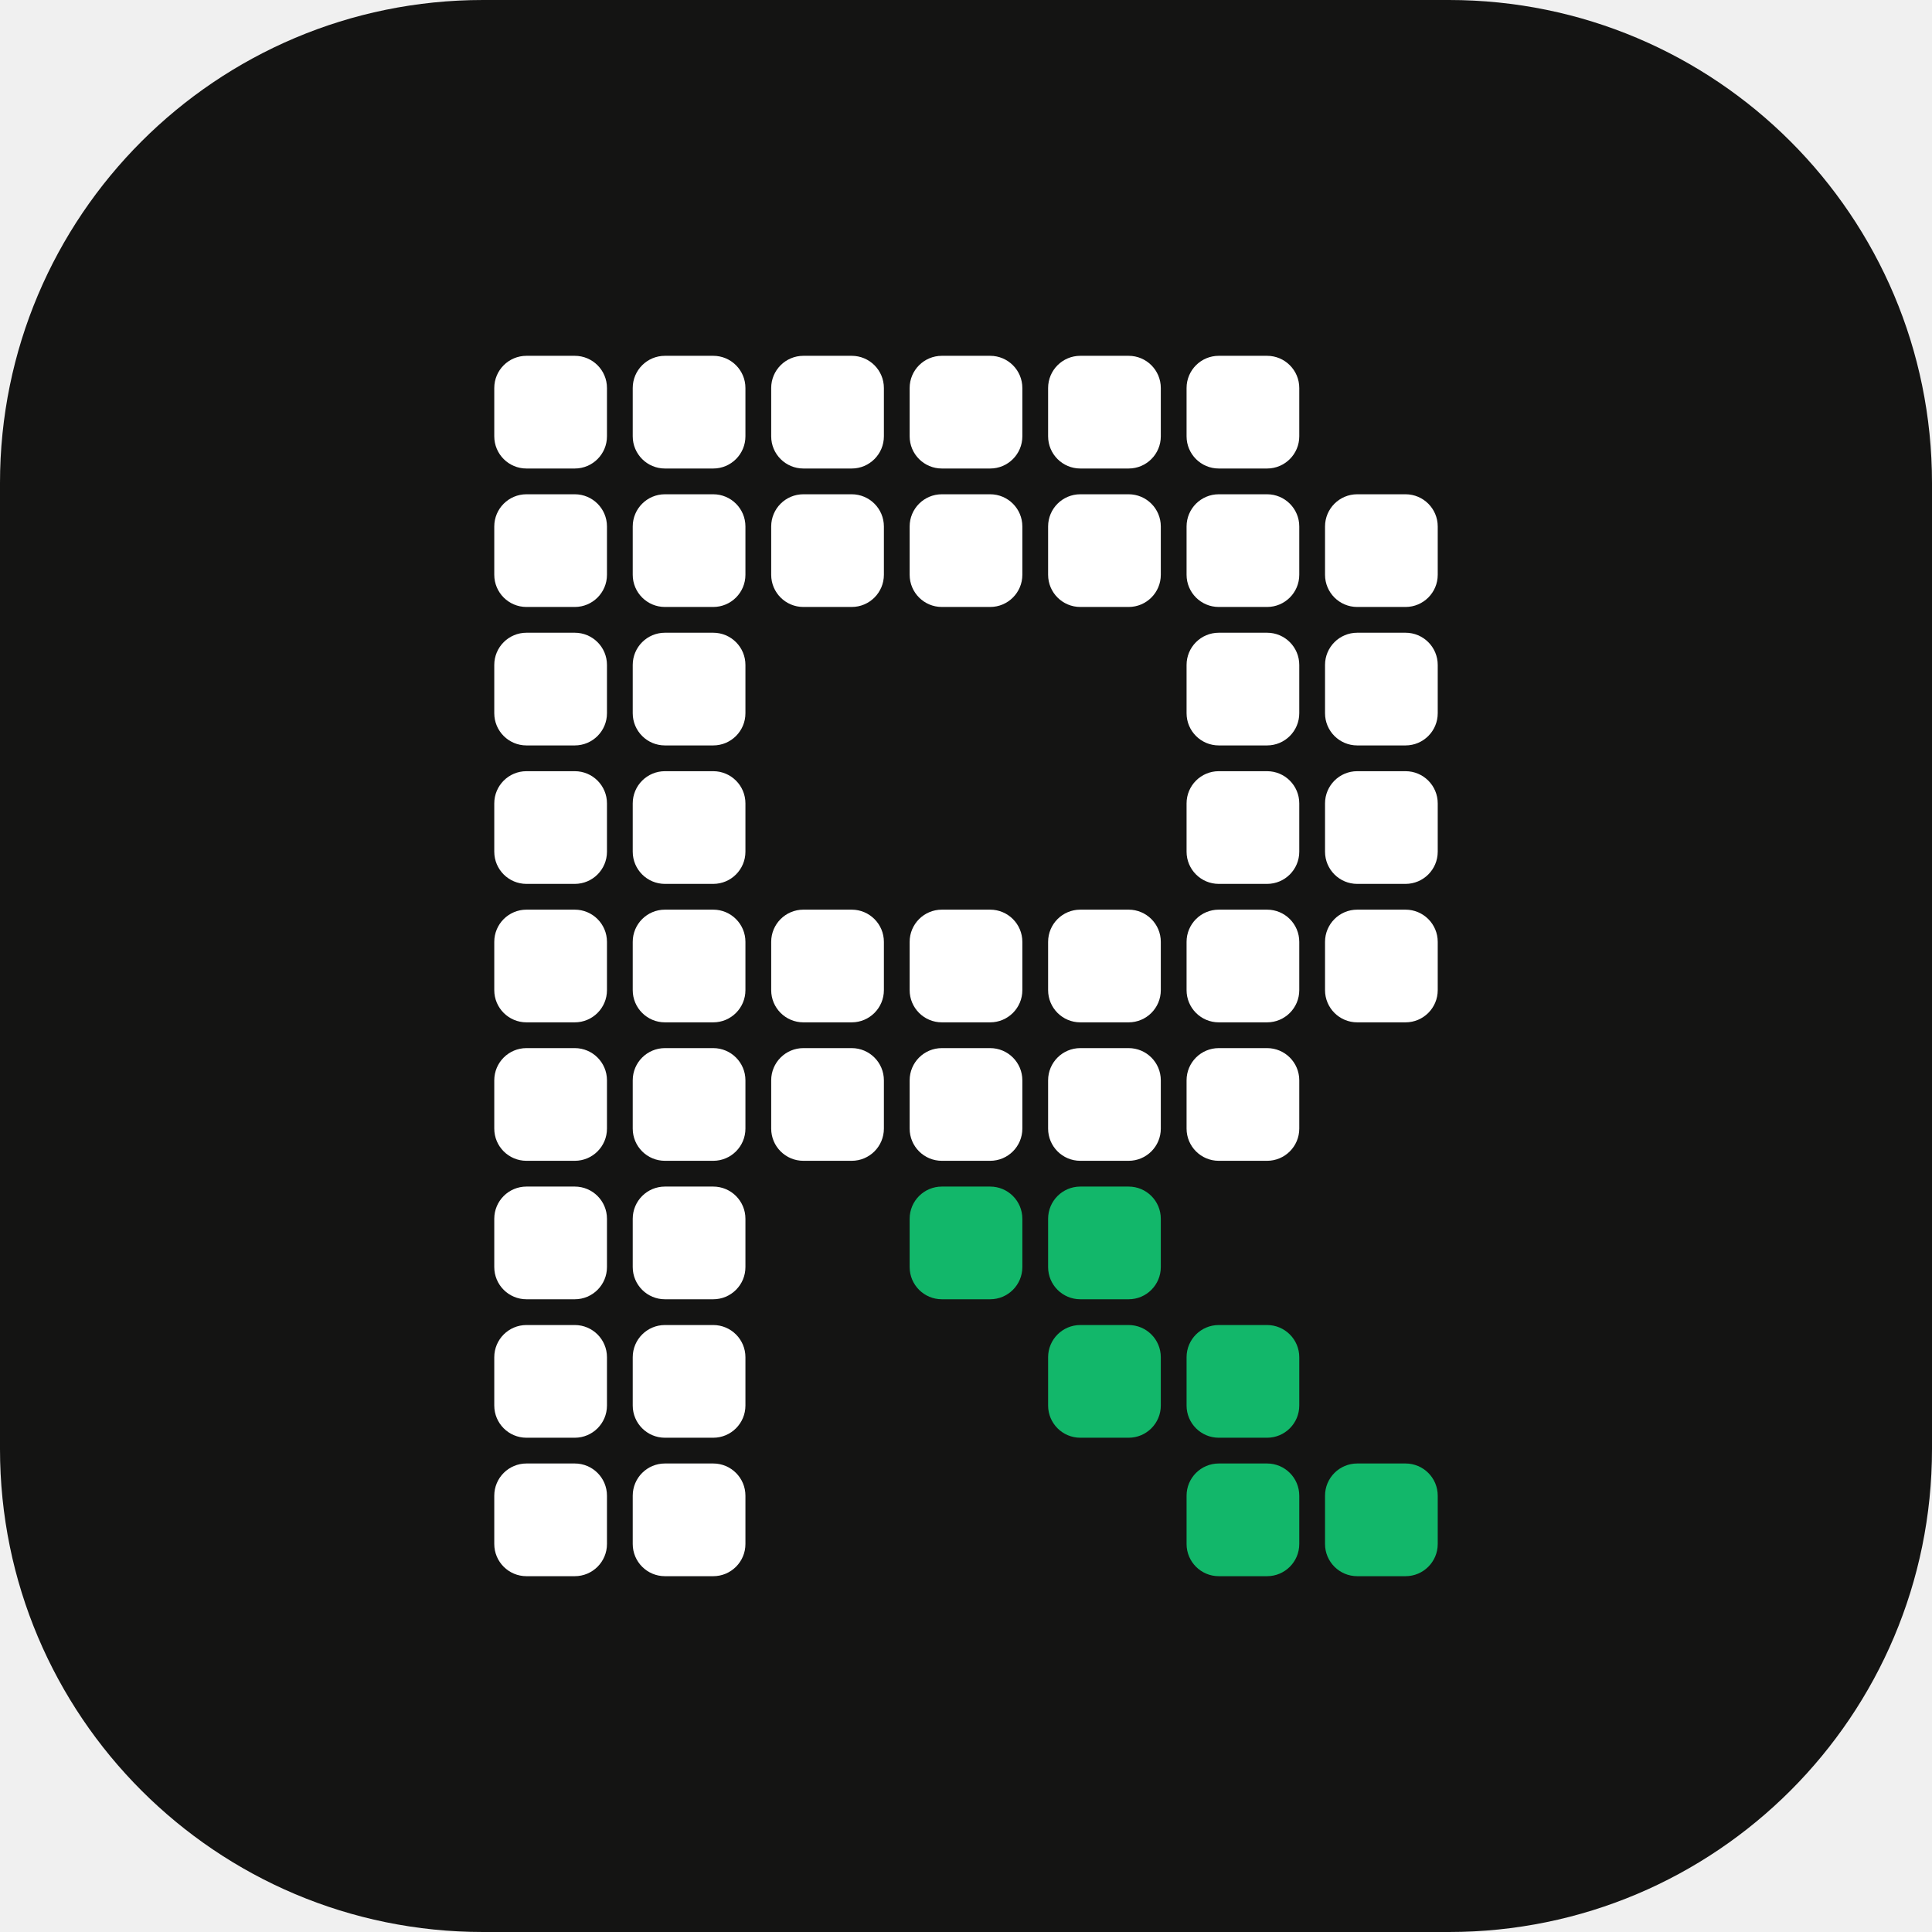
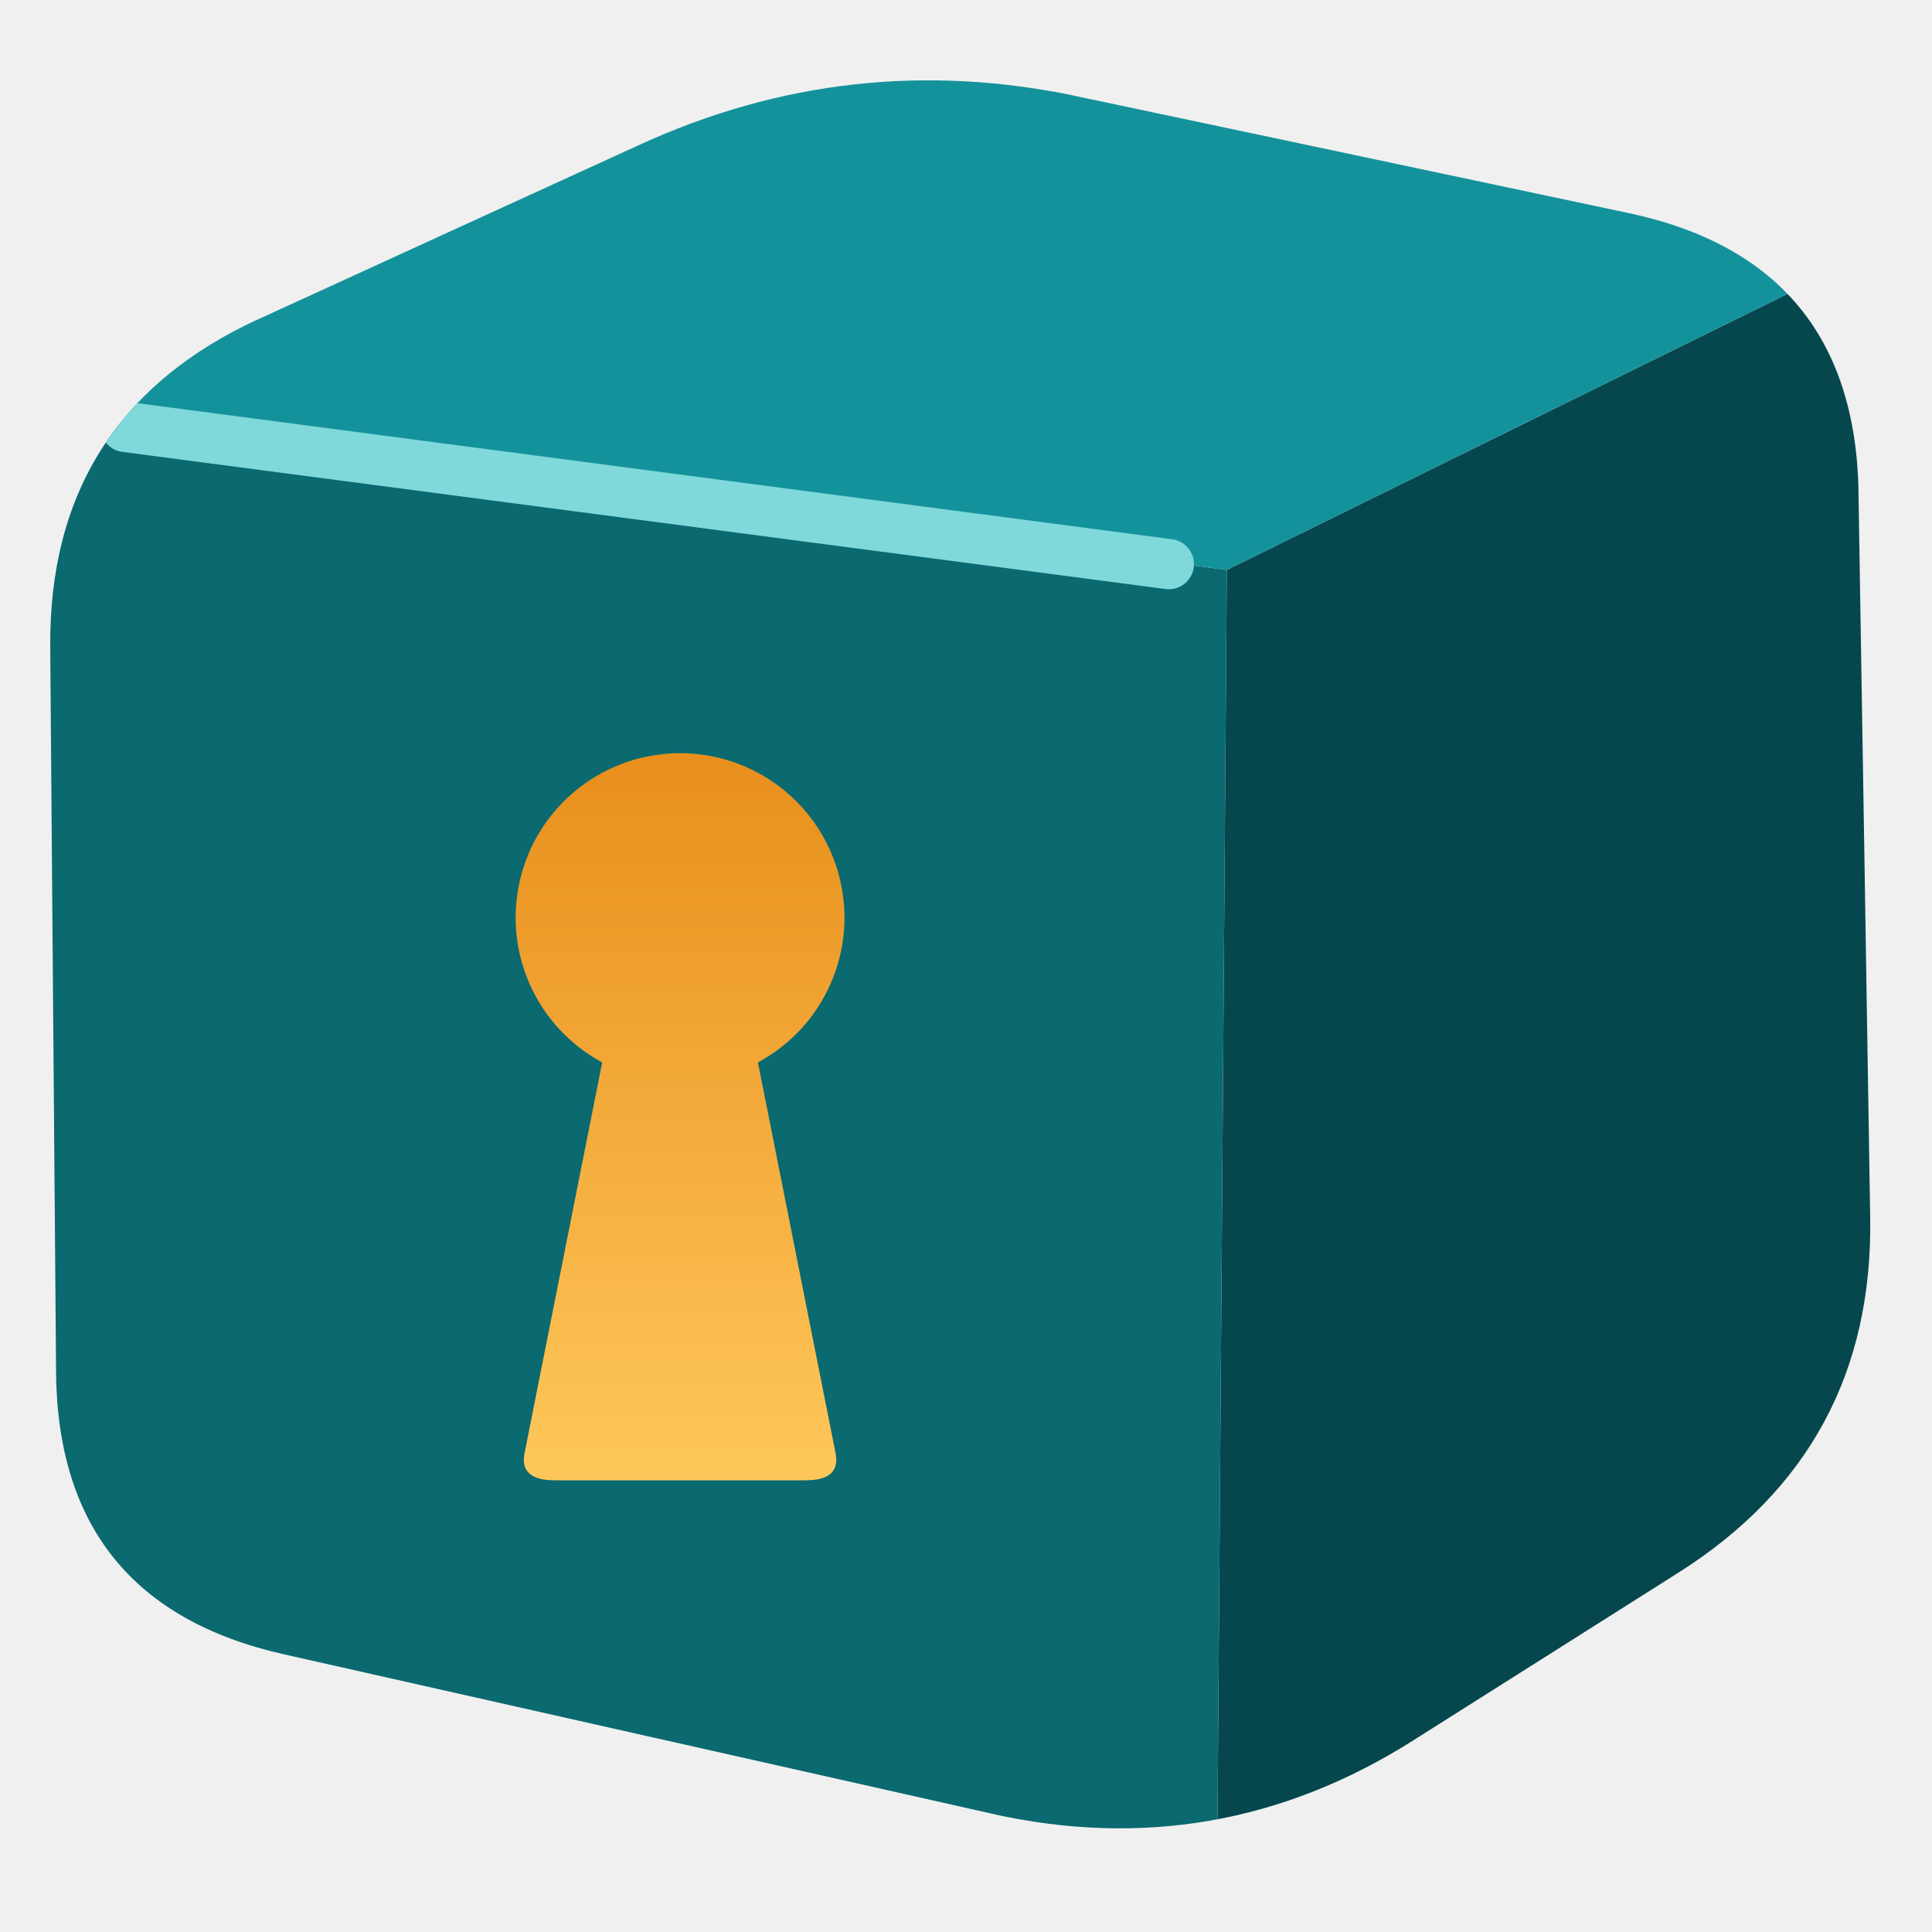
- <svg xmlns="http://www.w3.org/2000/svg" viewBox="0 0 120 120" role="img" aria-label="Rulebox">
-   <rect width="120" height="120" rx="30" fill="#141413" />
-   <rect x="30.7" y="22.1" width="7" height="7" rx="2" fill="#ffffff" />
-   <rect x="39.3" y="22.1" width="7" height="7" rx="2" fill="#ffffff" />
-   <rect x="47.9" y="22.1" width="7" height="7" rx="2" fill="#ffffff" />
-   <rect x="56.5" y="22.1" width="7" height="7" rx="2" fill="#ffffff" />
-   <rect x="65.1" y="22.1" width="7" height="7" rx="2" fill="#ffffff" />
-   <rect x="73.7" y="22.1" width="7" height="7" rx="2" fill="#ffffff" />
-   <rect x="30.7" y="30.7" width="7" height="7" rx="2" fill="#ffffff" />
-   <rect x="39.3" y="30.7" width="7" height="7" rx="2" fill="#ffffff" />
-   <rect x="47.9" y="30.7" width="7" height="7" rx="2" fill="#ffffff" />
-   <rect x="56.5" y="30.7" width="7" height="7" rx="2" fill="#ffffff" />
-   <rect x="65.1" y="30.7" width="7" height="7" rx="2" fill="#ffffff" />
-   <rect x="73.7" y="30.7" width="7" height="7" rx="2" fill="#ffffff" />
-   <rect x="82.3" y="30.7" width="7" height="7" rx="2" fill="#ffffff" />
-   <rect x="30.7" y="39.3" width="7" height="7" rx="2" fill="#ffffff" />
-   <rect x="39.3" y="39.3" width="7" height="7" rx="2" fill="#ffffff" />
-   <rect x="73.7" y="39.3" width="7" height="7" rx="2" fill="#ffffff" />
-   <rect x="82.3" y="39.3" width="7" height="7" rx="2" fill="#ffffff" />
-   <rect x="30.7" y="47.9" width="7" height="7" rx="2" fill="#ffffff" />
-   <rect x="39.3" y="47.9" width="7" height="7" rx="2" fill="#ffffff" />
-   <rect x="73.7" y="47.9" width="7" height="7" rx="2" fill="#ffffff" />
-   <rect x="82.3" y="47.9" width="7" height="7" rx="2" fill="#ffffff" />
-   <rect x="30.7" y="56.5" width="7" height="7" rx="2" fill="#ffffff" />
-   <rect x="39.3" y="56.5" width="7" height="7" rx="2" fill="#ffffff" />
-   <rect x="47.9" y="56.5" width="7" height="7" rx="2" fill="#ffffff" />
-   <rect x="56.5" y="56.5" width="7" height="7" rx="2" fill="#ffffff" />
-   <rect x="65.1" y="56.5" width="7" height="7" rx="2" fill="#ffffff" />
-   <rect x="73.7" y="56.5" width="7" height="7" rx="2" fill="#ffffff" />
-   <rect x="82.3" y="56.5" width="7" height="7" rx="2" fill="#ffffff" />
-   <rect x="30.7" y="65.1" width="7" height="7" rx="2" fill="#ffffff" />
-   <rect x="39.3" y="65.1" width="7" height="7" rx="2" fill="#ffffff" />
-   <rect x="47.9" y="65.1" width="7" height="7" rx="2" fill="#ffffff" />
-   <rect x="56.5" y="65.1" width="7" height="7" rx="2" fill="#ffffff" />
-   <rect x="65.1" y="65.1" width="7" height="7" rx="2" fill="#ffffff" />
-   <rect x="73.7" y="65.1" width="7" height="7" rx="2" fill="#ffffff" />
-   <rect x="30.7" y="73.7" width="7" height="7" rx="2" fill="#ffffff" />
-   <rect x="39.3" y="73.7" width="7" height="7" rx="2" fill="#ffffff" />
-   <rect x="56.5" y="73.7" width="7" height="7" rx="2" fill="#12b76a" />
-   <rect x="65.1" y="73.7" width="7" height="7" rx="2" fill="#12b76a" />
-   <rect x="30.7" y="82.3" width="7" height="7" rx="2" fill="#ffffff" />
-   <rect x="39.3" y="82.3" width="7" height="7" rx="2" fill="#ffffff" />
-   <rect x="65.1" y="82.3" width="7" height="7" rx="2" fill="#12b76a" />
-   <rect x="73.7" y="82.3" width="7" height="7" rx="2" fill="#12b76a" />
-   <rect x="30.7" y="90.9" width="7" height="7" rx="2" fill="#ffffff" />
-   <rect x="39.3" y="90.9" width="7" height="7" rx="2" fill="#ffffff" />
-   <rect x="73.7" y="90.9" width="7" height="7" rx="2" fill="#12b76a" />
-   <rect x="82.3" y="90.9" width="7" height="7" rx="2" fill="#12b76a" />
+ <svg xmlns="http://www.w3.org/2000/svg" viewBox="0 0 100 100" role="img" aria-label="Rulebox">
+   <defs>
+     <clipPath id="rb-mark-c">
+       <path d="M33.09 7.5Q44 2.5 55.74 4.98L84.26 11.02Q96 13.5 96.2 25.5L96.8 63Q97 75 86.86 81.41L73.14 90.09Q63 96.5 51.29 93.87L14.71 85.63Q3 83 2.9 71L2.6 33.5Q2.5 21.5 13.41 16.5Z" />
+     </clipPath>
+     <linearGradient id="rb-mark-k" x1="0" y1="0" x2="0" y2="1">
+       <stop offset="0" stop-color="#e88f1c" />
+       <stop offset="1" stop-color="#ffc75a" />
+     </linearGradient>
+   </defs>
+   <g clip-path="url(#rb-mark-c)">
+     <path d="M63.5 29.5L96 13.5L97 75L63 96.5Z" fill="#05474d" />
+     <path d="M2.5 21.5L63.5 29.5L63 96.5L3 83Z" fill="#0b6970" />
+     <path d="M2.5 21.5L44 2.5L96 13.5L63.5 29.5Z" fill="#14929b" />
+     <path d="M6.5 22.1L60.5 29.2" stroke="#7fd8da" stroke-width="2.6" stroke-linecap="round" fill="none" />
+   </g>
+   <path d="M31.17 54.99A8.51 8.51 0 1 1 39.23 54.99L43.26 75.27Q43.49 76.62 41.7 76.62L28.7 76.62Q26.91 76.62 27.14 75.27L31.17 54.99Z" fill="url(#rb-mark-k)" />
</svg>
